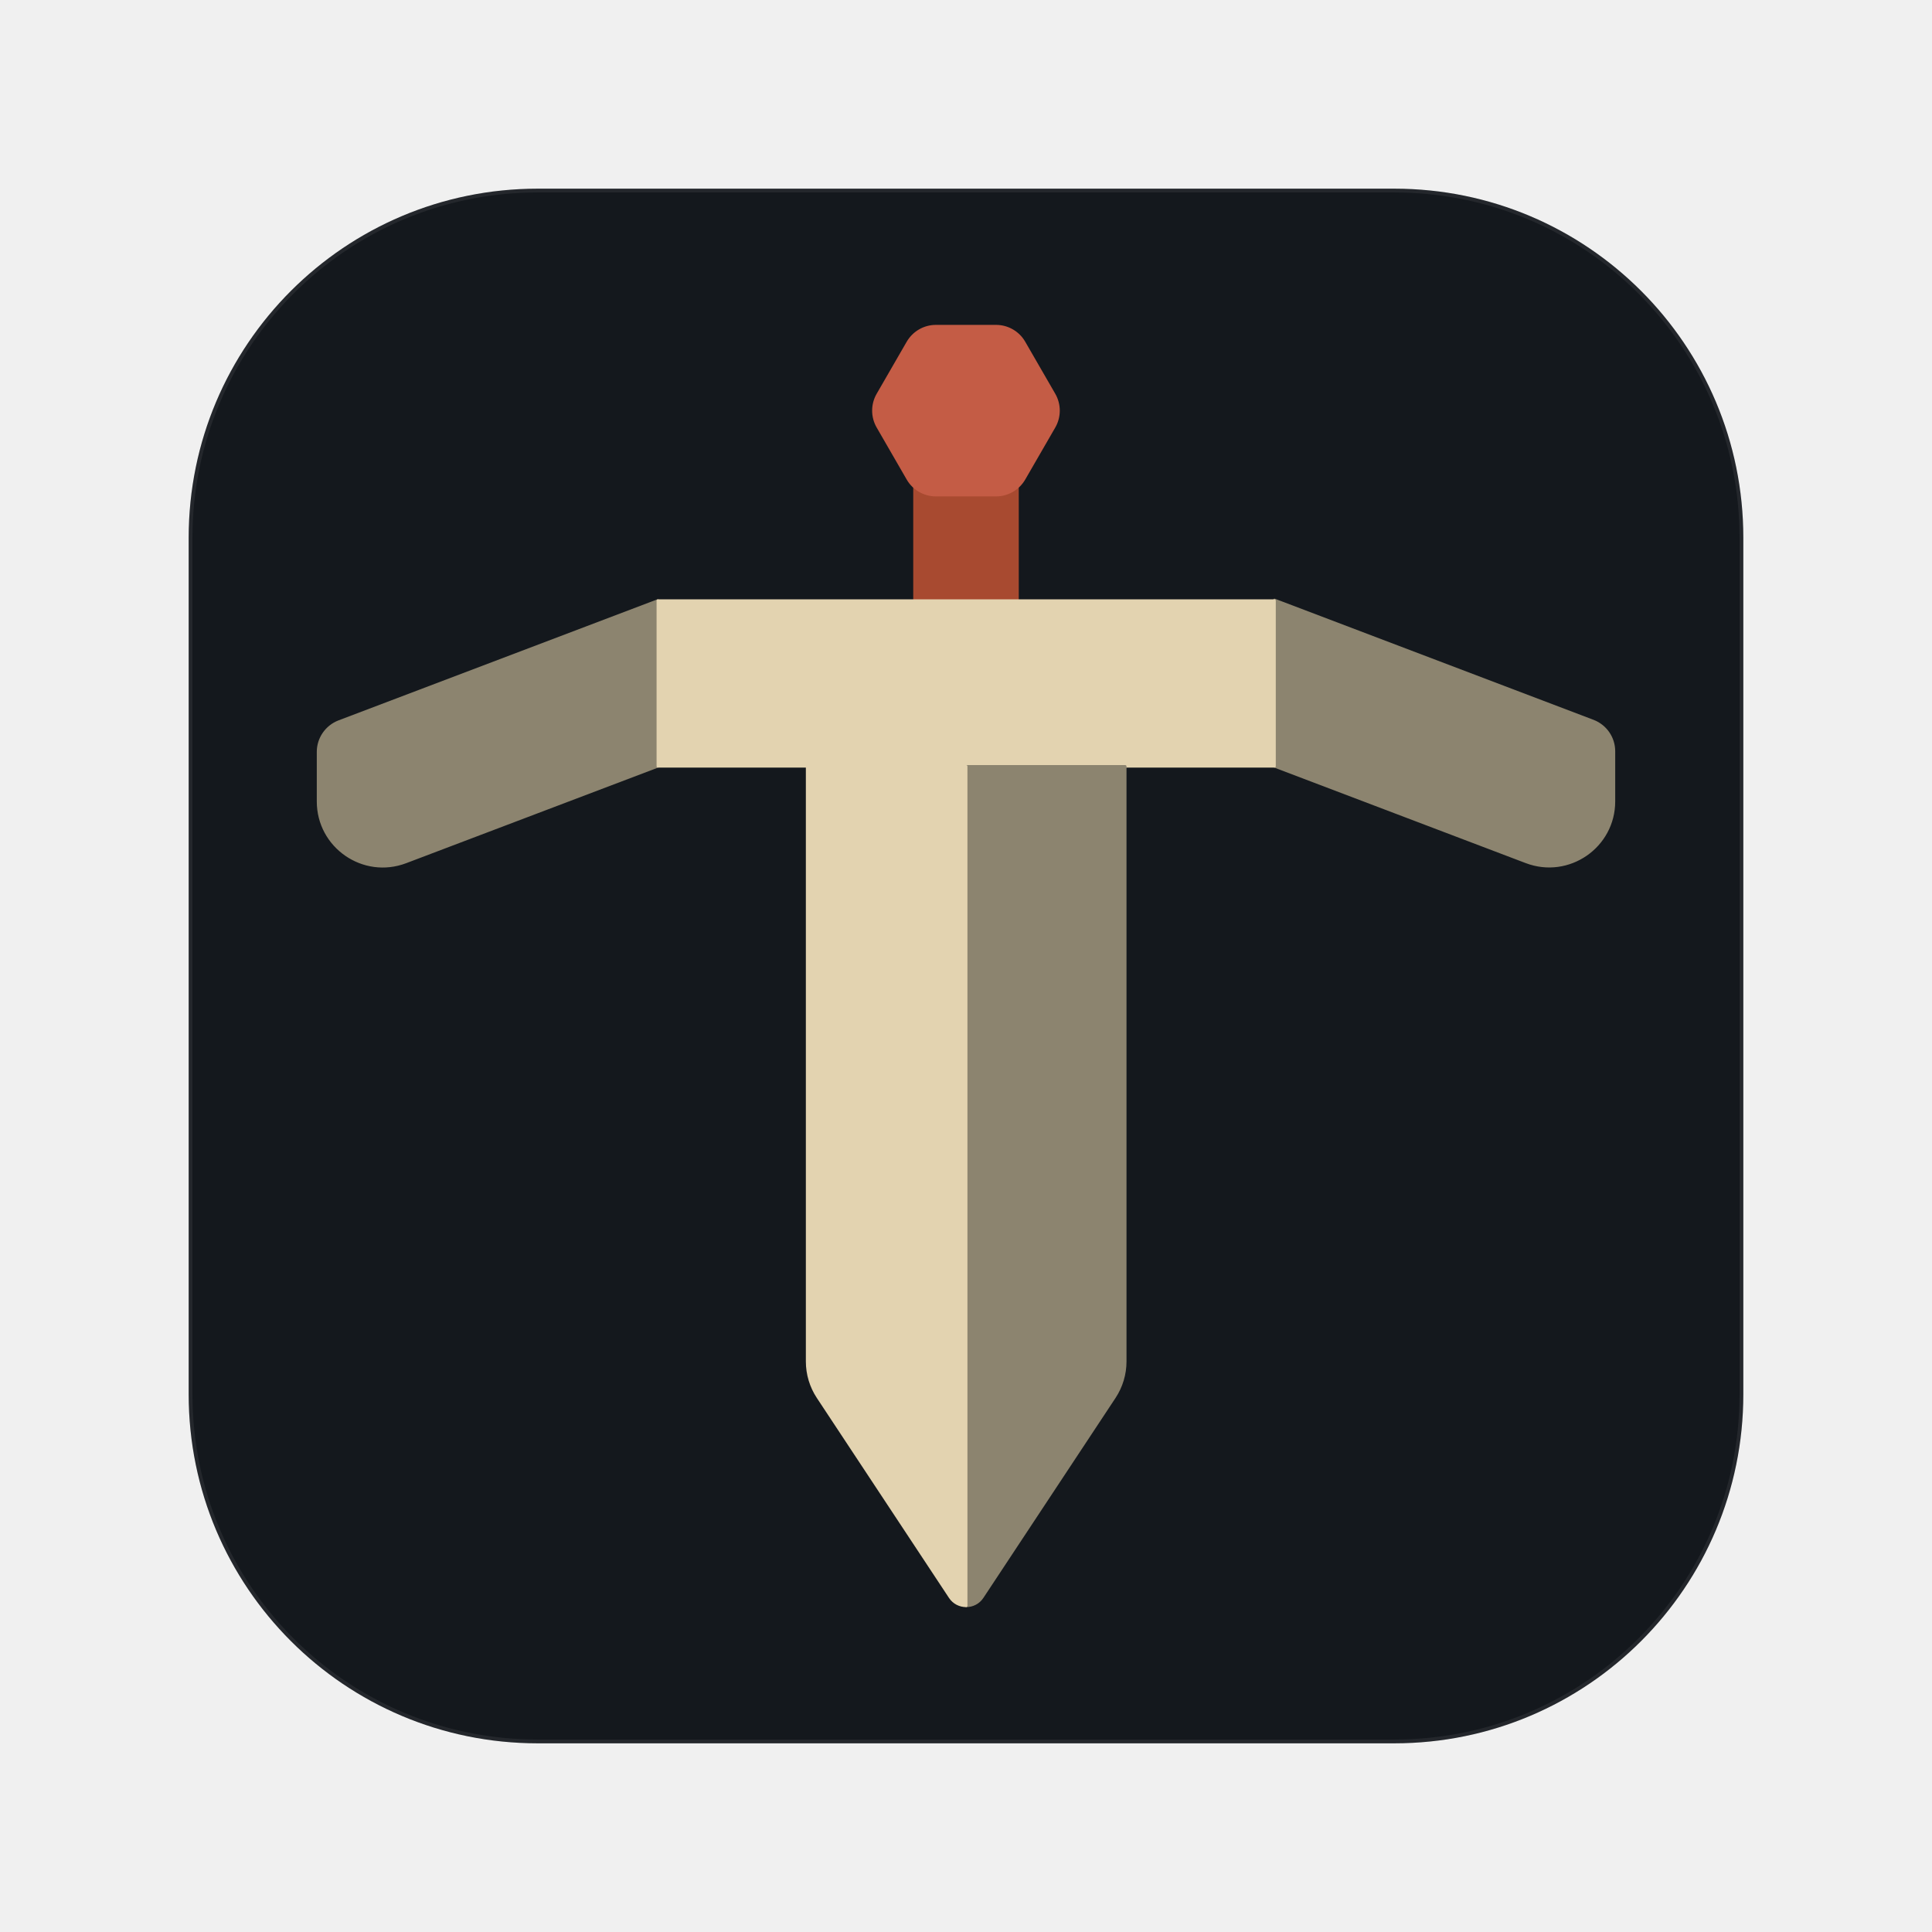
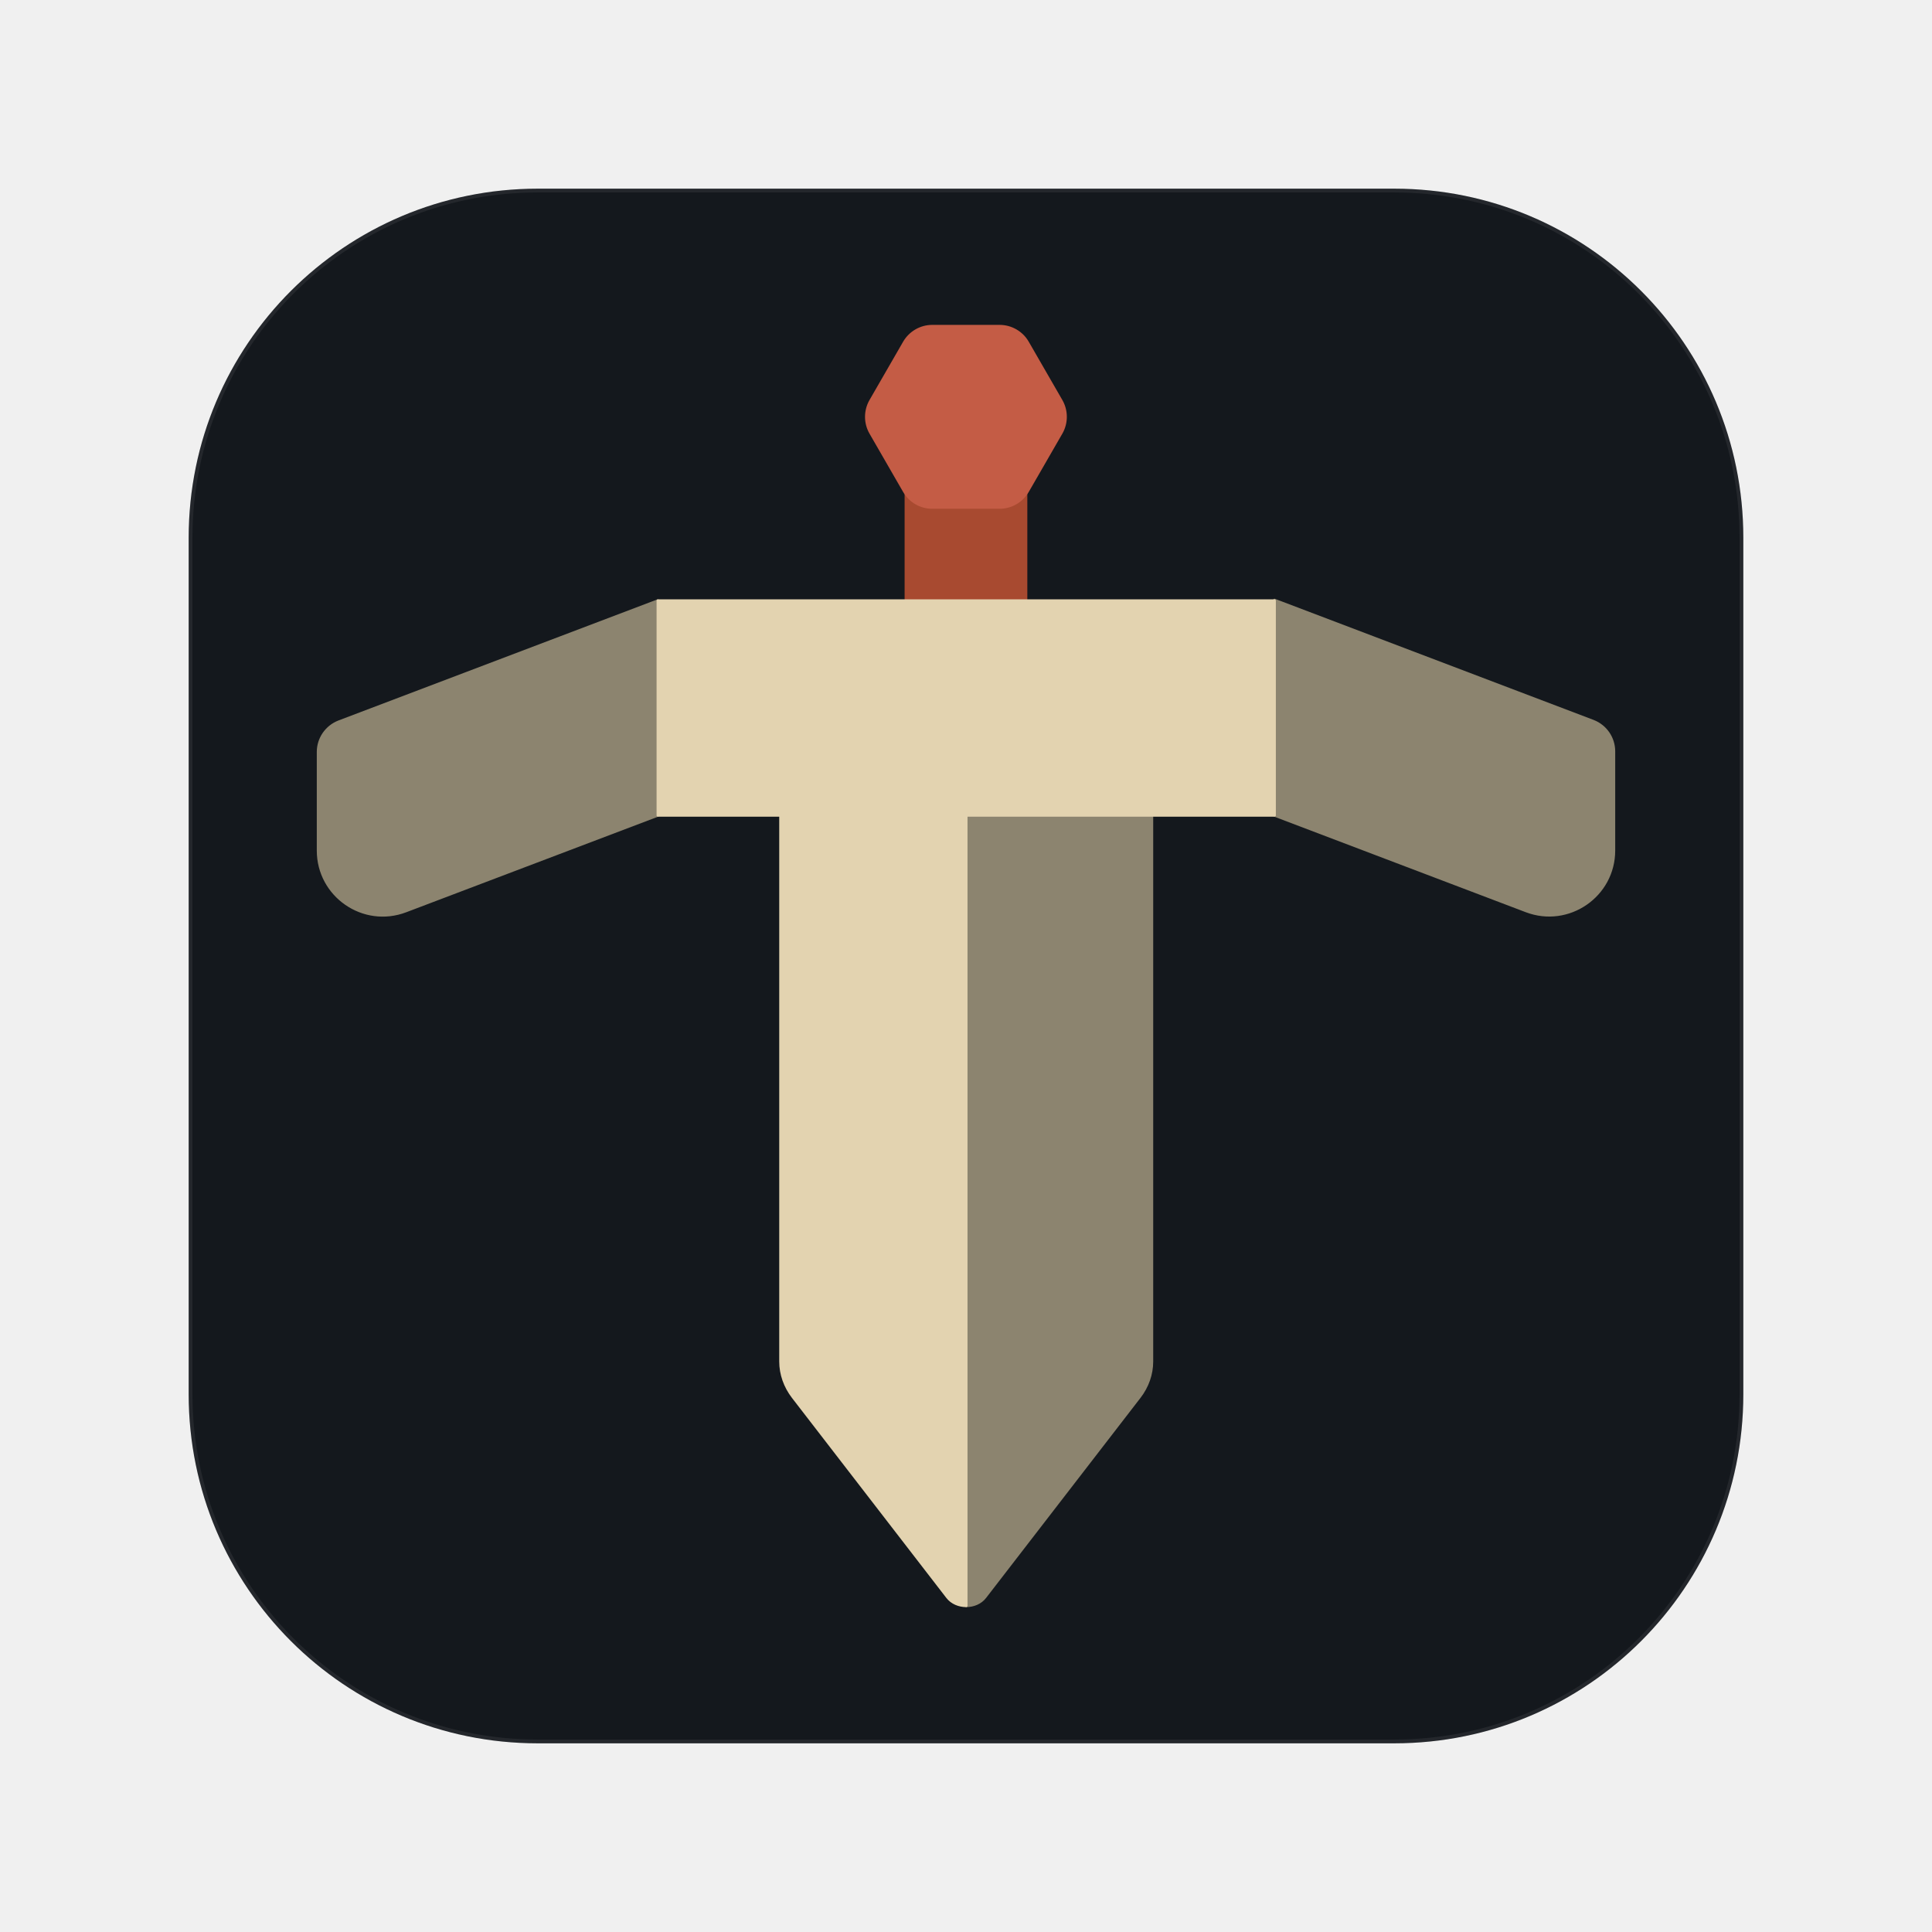
<svg xmlns="http://www.w3.org/2000/svg" width="1024.00" height="1024.00" viewBox="0 0 1024.00 1024.00">
  <rect x="100" y="100" width="824" height="824" rx="185" fill="#14181D" />
  <rect x="101" y="101" width="822" height="822" rx="184" fill="none" stroke="#FFFFFF" stroke-opacity="0.07" stroke-width="2" />
  <g transform="translate(99.981 102.632) scale(3.814815)">
-     <path d="M 65.19,79.57 l -35.02,13.29 c -5.89,2.24 -12.19,-2.12 -12.19,-8.41 l 0,-6.89 c 0,-1.87 1.16,-3.54 2.9,-4.21 l 44.31,-16.82 l 0,23.03 Z" fill="#8C846F" stroke="#8C846F" stroke-width="0.35" stroke-linejoin="round" />
-     <path d="M 150.87,79.57 l 34.96,13.28 c 5.89,2.24 12.2,-2.11 12.2,-8.41 l 0,-6.96 c 0,-1.87 -1.15,-3.54 -2.9,-4.21 l -44.26,-16.82 l 0,23.11 Z" fill="#8C846F" stroke="#8C846F" stroke-width="0.35" stroke-linejoin="round" />
-     <path d="M 100.85,27.22 L 115.16,27.22 L 115.16,56.54 L 100.85,56.54 Z" fill="#A84A30" stroke="#A84A30" stroke-width="0.35" stroke-linejoin="round" />
-     <path d="M 112.18,18.41 l -8.36,0 c -1.61,0 -3.09,0.86 -3.9,2.25 l -4.18,7.24 c -0.8,1.39 -0.8,3.11 0,4.5 l 4.18,7.24 c 0.8,1.39 2.29,2.25 3.9,2.25 l 8.36,0 c 1.61,0 3.09,-0.86 3.9,-2.25 l 4.18,-7.24 c 0.8,-1.39 0.8,-3.11 0,-4.5 l -4.18,-7.24 c -0.8,-1.39 -2.29,-2.25 -3.9,-2.25 Z" fill="#C45C45" stroke="#C45C45" stroke-width="0.35" stroke-linejoin="round" />
-     <path d="M 65.19,56.54 L 150.87,56.54 L 150.87,79.57 L 65.19,79.57 Z" fill="#E3D3B0" stroke="#E3D3B0" stroke-width="0.35" stroke-linejoin="round" />
-     <path d="M 108.03,79.57 l 0,116.64 c 0.86,0 1.72,-0.4 2.25,-1.21 l 18.36,-27.78 c 0.97,-1.47 1.49,-3.2 1.49,-4.96 l 0,-82.69 l -22.1,0 Z" fill="#8C846F" stroke="#8C846F" stroke-width="0.35" stroke-linejoin="round" />
-     <path d="M 108.03,79.57 l 0,116.64 c -0.86,0 -1.72,-0.4 -2.25,-1.21 l -18.36,-27.78 c -0.97,-1.47 -1.49,-3.2 -1.49,-4.96 l 0,-82.69 l 22.1,0 Z" fill="#E3D3B0" stroke="#E3D3B0" stroke-width="0.35" stroke-linejoin="round" />
+     <path d="M 65.19,86.39 l -35.02,13.29 c -5.89,2.24 -12.19,-2.12 -12.19,-8.41 l 0,-13.7 c 0,-1.87 1.16,-3.54 2.9,-4.21 l 44.31,-16.82 l 0,29.85 Z" fill="#8C846F" stroke="#8C846F" stroke-width="0.35" stroke-linejoin="round" />
+     <path d="M 150.87,86.39 l 34.96,13.28 c 5.89,2.24 12.2,-2.11 12.2,-8.41 l 0,-13.77 c 0,-1.87 -1.15,-3.54 -2.9,-4.21 l -44.26,-16.82 l 0,29.92 Z" fill="#8C846F" stroke="#8C846F" stroke-width="0.35" stroke-linejoin="round" />
+     <path d="M 99.65,27.22 L 116.35,27.22 L 116.35,56.54 L 99.65,56.54 Z" fill="#A84A30" stroke="#A84A30" stroke-width="0.35" stroke-linejoin="round" />
+     <path d="M 112.67,18.41 l -9.35,0 c -1.61,0 -3.09,0.86 -3.9,2.25 l -4.67,8.1 c -0.8,1.39 -0.8,3.11 0,4.5 l 4.67,8.1 c 0.8,1.39 2.29,2.25 3.9,2.25 l 9.35,0 c 1.61,0 3.09,-0.86 3.9,-2.25 l 4.67,-8.1 c 0.8,-1.39 0.8,-3.11 0,-4.5 l -4.67,-8.1 c -0.8,-1.39 -2.29,-2.25 -3.9,-2.25 Z" fill="#C45C45" stroke="#C45C45" stroke-width="0.35" stroke-linejoin="round" />
+     <path d="M 108.03,86.39 l 0,109.82 c 1,0 2.01,-0.4 2.63,-1.21 l 21.44,-27.78 c 1.14,-1.47 1.74,-3.2 1.74,-4.96 l 0,-75.87 l -25.81,0 Z" fill="#8C846F" stroke="#8C846F" stroke-width="0.35" stroke-linejoin="round" />
+     <path d="M 150.87,56.54 l -85.68,0 l 0,29.85 l 17.04,0 l 0,75.87 c 0,1.76 0.61,3.49 1.74,4.96 l 21.44,27.78 c 0.62,0.81 1.63,1.21 2.63,1.21 l 0,-109.82 l 42.84,0 l 0,-29.85 Z" fill="#E3D3B0" stroke="#E3D3B0" stroke-width="0.35" stroke-linejoin="round" />
  </g>
</svg>
